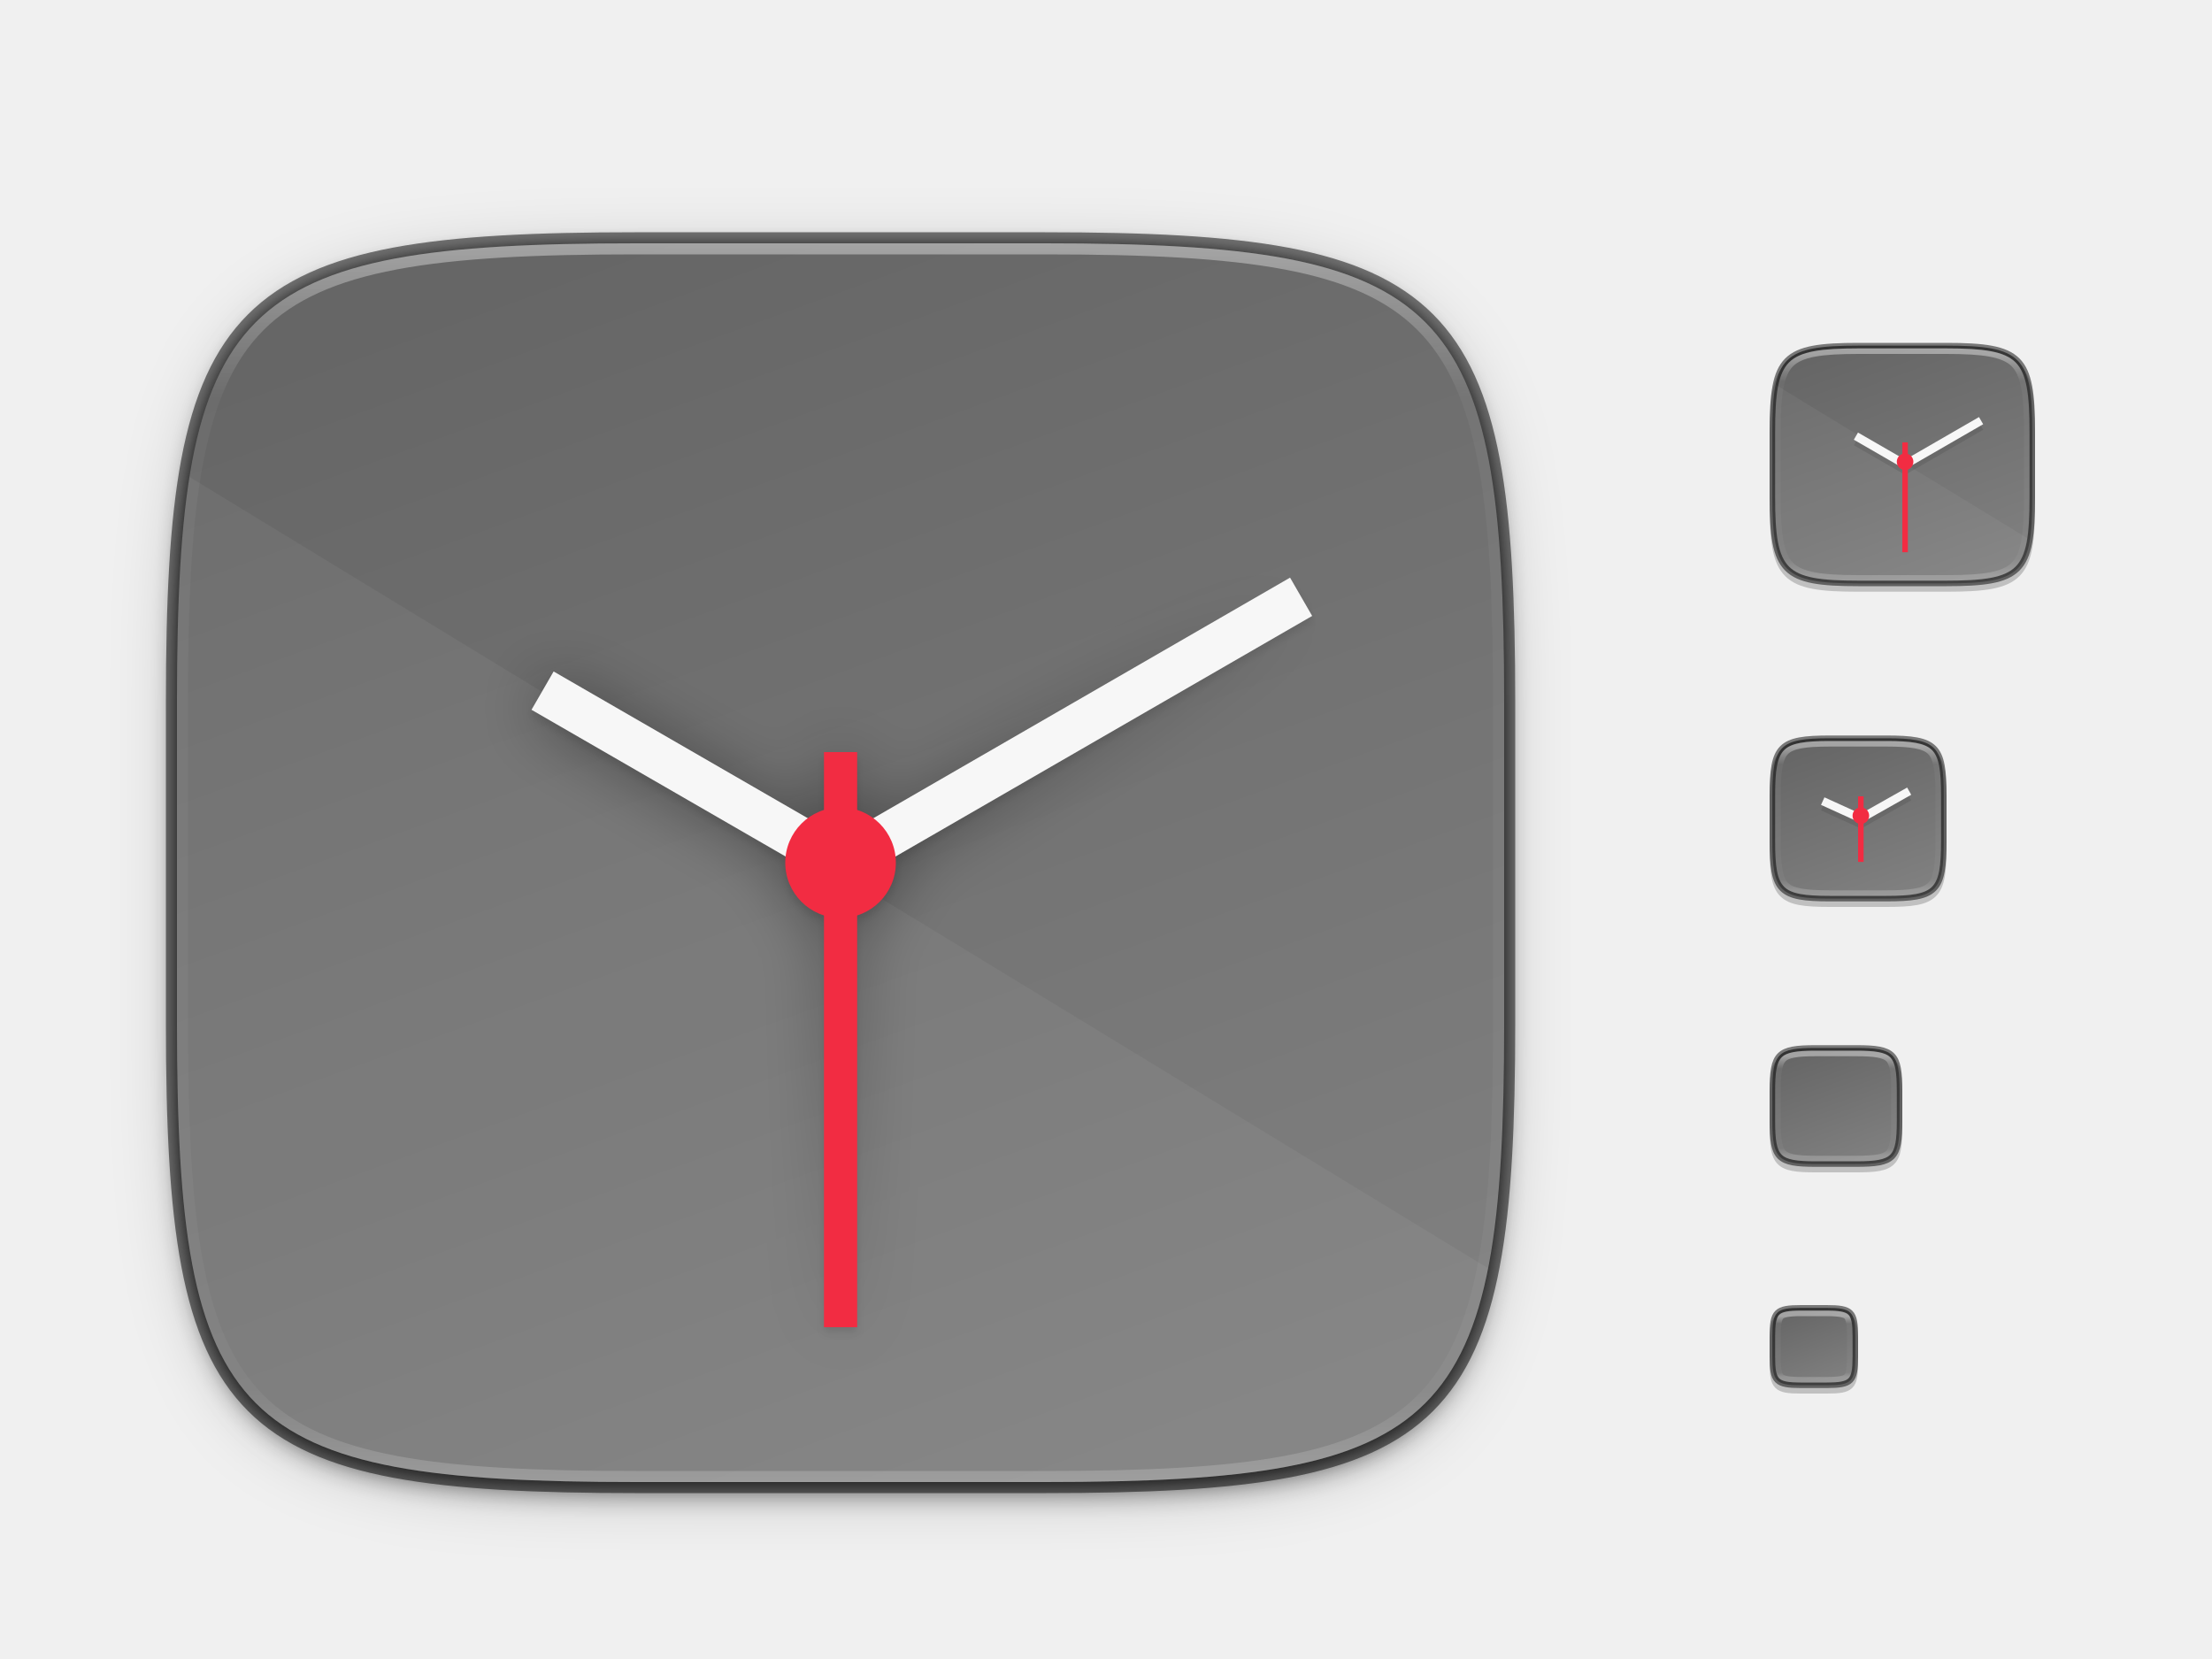
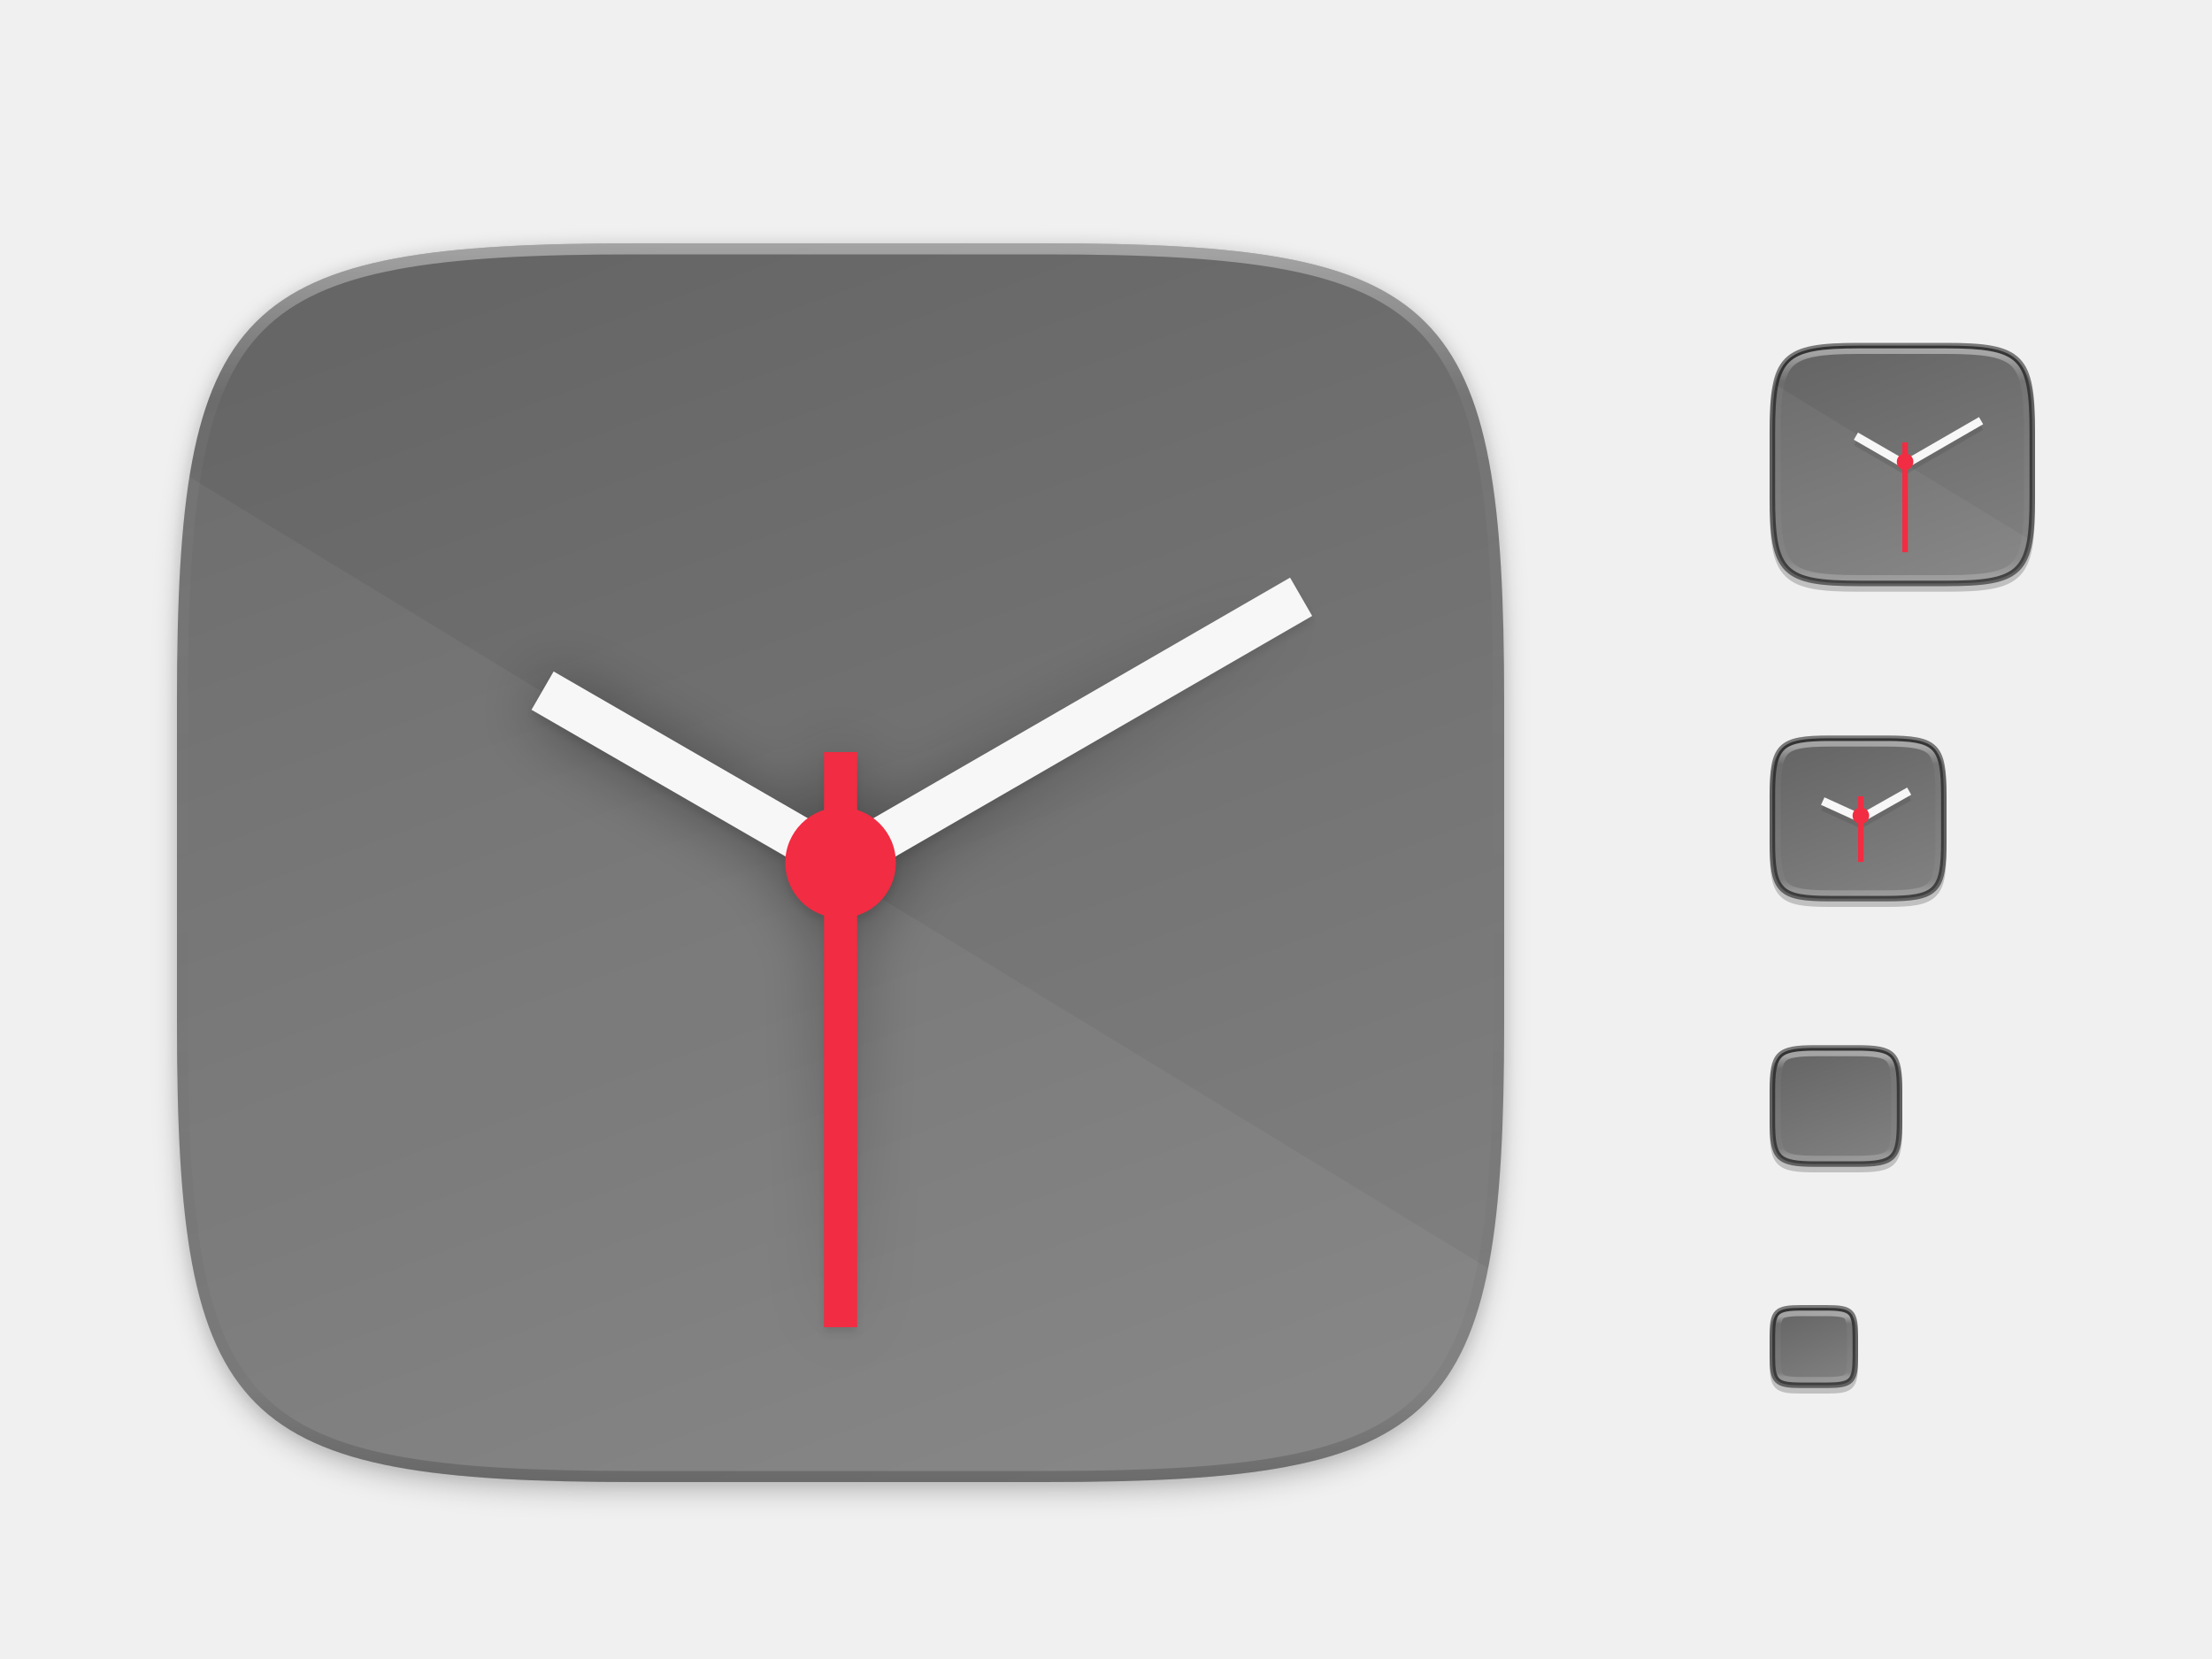
<svg xmlns="http://www.w3.org/2000/svg" xmlns:xlink="http://www.w3.org/1999/xlink" width="400" height="300" id="svg11300" version="1.0" style="display:inline;enable-background:new">
  <defs id="defs3">
    <linearGradient id="linearGradient927">
      <stop style="stop-color:#ffffff;stop-opacity:1;" offset="0" id="stop923" />
      <stop id="stop933" offset="0.125" style="stop-color:#ffffff;stop-opacity:0.098" />
      <stop id="stop931" offset="0.925" style="stop-color:#ffffff;stop-opacity:0.098" />
      <stop style="stop-color:#ffffff;stop-opacity:0.498" offset="1" id="stop925" />
    </linearGradient>
    <clipPath clipPathUnits="userSpaceOnUse" id="clipPath9430">
      <path id="path9432" d="m 166.062,-196 h 179.875 C 491.235,-196 512,-175.287 512,-30.125 v 148.25 C 512,263.286 491.235,284 345.938,284 H 166.062 C 20.765,284 0,263.286 0,118.125 V -30.125 C 0,-175.287 20.765,-196 166.062,-196 Z" style="color:#000000;display:inline;overflow:visible;visibility:visible;fill:#ffffff;fill-opacity:1;fill-rule:nonzero;stroke:none;stroke-width:1;marker:none;enable-background:new" />
    </clipPath>
    <linearGradient xlink:href="#linearGradient927" id="linearGradient929" x1="168" y1="239" x2="168" y2="279" gradientUnits="userSpaceOnUse" gradientTransform="matrix(-1,0,0,1,512,-175)" />
    <linearGradient xlink:href="#linearGradient927" id="linearGradient965" x1="112" y1="255" x2="112" y2="281" gradientUnits="userSpaceOnUse" gradientTransform="matrix(-1,0,0,1,448,-120)" />
    <linearGradient xlink:href="#linearGradient927" id="linearGradient1006" x1="64" y1="263" x2="64" y2="281" gradientUnits="userSpaceOnUse" gradientTransform="matrix(-1,0,0,1,396,-72)" />
    <linearGradient xlink:href="#linearGradient927" id="linearGradient1045" x1="760" y1="254" x2="760" y2="265" gradientUnits="userSpaceOnUse" gradientTransform="translate(-432,-16)" />
    <clipPath clipPathUnits="userSpaceOnUse" id="clipPath1082">
      <path id="path1084" d="M 361.938,-212 C 507.235,-212 528,-191.287 528,-46.125 V 70.125 C 528,215.286 507.235,236 361.938,236 H 214.062 C 68.765,236 48,215.286 48,70.125 V -46.125 C 48,-191.287 68.765,-212 214.062,-212 Z" style="display:inline;opacity:1;fill:#8c59d9;fill-opacity:1;stroke:none;stroke-width:2;stroke-linecap:round;stroke-linejoin:round;stroke-miterlimit:4;stroke-dasharray:none;stroke-dashoffset:0;stroke-opacity:1;enable-background:new" />
    </clipPath>
-     <linearGradient xlink:href="#linearGradient927" id="linearGradient1108" x1="296" y1="-212" x2="296" y2="236" gradientUnits="userSpaceOnUse" />
-     <filter style="color-interpolation-filters:sRGB" id="filter4560" x="-0.023" width="1.046" y="-0.025" height="1.05">
-       <feGaussianBlur stdDeviation="2.32" id="feGaussianBlur4562" />
-     </filter>
    <filter style="color-interpolation-filters:sRGB" id="filter4569" x="-0.012" width="1.023" y="-0.012" height="1.025">
      <feGaussianBlur stdDeviation="1.16" id="feGaussianBlur4571" />
-     </filter>
-     <filter style="color-interpolation-filters:sRGB" id="filter4575" x="-0.058" width="1.116" y="-0.062" height="1.124">
-       <feGaussianBlur stdDeviation="5.8" id="feGaussianBlur4577" />
    </filter>
    <linearGradient id="linearGradient4239">
      <stop id="stop4241" offset="0" style="stop-color:#666666;stop-opacity:1" />
      <stop id="stop4243" offset="1" style="stop-color:#808080;stop-opacity:1" />
    </linearGradient>
    <filter style="color-interpolation-filters:sRGB" id="filter4278" x="-0.012" width="1.024" y="-0.012" height="1.024">
      <feGaussianBlur stdDeviation="1.384" id="feGaussianBlur4280" />
    </filter>
    <linearGradient xlink:href="#linearGradient4292" id="linearGradient4290" x1="226.84" y1="429.516" x2="406.448" y2="146.703" gradientUnits="userSpaceOnUse" />
    <linearGradient id="linearGradient4292">
      <stop id="stop4294" offset="0" style="stop-color:#000000;stop-opacity:0" />
      <stop style="stop-color:#000000;stop-opacity:1" offset="0.496" id="stop4296" />
      <stop id="stop4298" offset="1" style="stop-color:#000000;stop-opacity:0" />
    </linearGradient>
    <filter style="color-interpolation-filters:sRGB" id="filter4300" x="-0.094" width="1.188" y="-0.098" height="1.196">
      <feGaussianBlur stdDeviation="11.069" id="feGaussianBlur4302" />
    </filter>
    <linearGradient xlink:href="#linearGradient4239" id="linearGradient938" x1="32" y1="156" x2="272" y2="156" gradientUnits="userSpaceOnUse" gradientTransform="rotate(70,152,156)" />
    <linearGradient xlink:href="#linearGradient4239" id="linearGradient940" x1="320.5" y1="84" x2="367.5" y2="84" gradientUnits="userSpaceOnUse" gradientTransform="rotate(70,344,84)" />
    <linearGradient xlink:href="#linearGradient4239" id="linearGradient942" x1="320.5" y1="148" x2="351.5" y2="148" gradientUnits="userSpaceOnUse" gradientTransform="rotate(70,336,148)" />
    <linearGradient xlink:href="#linearGradient4239" id="linearGradient944" x1="320.5" y1="243.5" x2="335.5" y2="243.5" gradientUnits="userSpaceOnUse" gradientTransform="rotate(70,328,243.5)" />
    <linearGradient xlink:href="#linearGradient4239" id="linearGradient946" x1="320.5" y1="200" x2="343.5" y2="200" gradientUnits="userSpaceOnUse" gradientTransform="rotate(70,332,200.0001)" />
    <clipPath clipPathUnits="userSpaceOnUse" id="clipPath920">
      <path style="opacity:1;fill:url(#linearGradient924);fill-opacity:1;stroke:none;stroke-width:2;stroke-linecap:round;stroke-linejoin:round;stroke-miterlimit:4;stroke-dasharray:none;stroke-dashoffset:0;stroke-opacity:1" d="m 351.932,62.5 c 13.622,2e-6 15.568,1.942 15.568,15.551 V 89.949 C 367.5,103.558 365.553,105.5 351.932,105.5 H 336.068 C 322.447,105.5 320.5,103.558 320.5,89.949 V 78.051 c 0,-13.609 1.947,-15.551 15.568,-15.551 z" id="path922" />
    </clipPath>
    <linearGradient xlink:href="#linearGradient4239" id="linearGradient924" gradientUnits="userSpaceOnUse" gradientTransform="rotate(70,344,84)" x1="320.5" y1="84" x2="367.5" y2="84" />
+     <linearGradient xlink:href="#linearGradient1013" id="linearGradient1108" x1="296" y1="-212" x2="296" y2="236" gradientUnits="userSpaceOnUse" />
+     <linearGradient id="linearGradient1013">
+       <stop id="stop1005" offset="0" style="stop-color:#ffffff;stop-opacity:1;" />
+       <stop style="stop-color:#ffffff;stop-opacity:0.098" offset="0.125" id="stop1007" />
+       <stop style="stop-color:#000000;stop-opacity:0.098" offset="0.925" id="stop1009" />
+       <stop id="stop1011" offset="1" style="stop-color:#000000;stop-opacity:0.498" />
+     </linearGradient>
+     <clipPath clipPathUnits="userSpaceOnUse" id="clipPath1082-3">
+       <path id="path1084-6" d="M 361.938,-212 C 507.235,-212 528,-191.287 528,-46.125 V 70.125 C 528,215.286 507.235,236 361.938,236 H 214.062 C 68.765,236 48,215.286 48,70.125 V -46.125 C 48,-191.287 68.765,-212 214.062,-212 Z" style="display:inline;opacity:1;fill:#8c59d9;fill-opacity:1;stroke:none;stroke-width:2;stroke-linecap:round;stroke-linejoin:round;stroke-miterlimit:4;stroke-dasharray:none;stroke-dashoffset:0;stroke-opacity:1;enable-background:new" />
+     </clipPath>
+     <filter style="color-interpolation-filters:sRGB" id="filter932" x="-0.023" width="1.046" y="-0.025" height="1.05">
+       <feGaussianBlur stdDeviation="2.32" id="feGaussianBlur934" />
+     </filter>
  </defs>
  <g style="display:inline" id="layer1">
    <g style="display:none" id="layer7">
      <text y="-8.255" xml:space="preserve" x="19.007" style="font-style:normal;font-variant:normal;font-weight:normal;font-stretch:normal;line-height:0%;font-family:'DejaVu Sans';-inkscape-font-specification:'DejaVu Sans';display:inline;fill:#000000;fill-opacity:1;stroke:none;enable-background:new" id="context">
        <tspan style="font-style:normal;font-variant:normal;font-weight:normal;font-stretch:normal;font-size:18px;line-height:1.25;font-family:'DejaVu Sans';-inkscape-font-specification:'DejaVu Sans'" y="-8.255" x="19.007" id="tspan3933">apps</tspan>
      </text>
      <text y="-8.255" xml:space="preserve" x="146.488" style="font-style:normal;font-variant:normal;font-weight:bold;font-stretch:normal;line-height:0%;font-family:'DejaVu Sans';-inkscape-font-specification:'DejaVu Sans Bold';text-align:start;writing-mode:lr-tb;text-anchor:start;display:inline;fill:#000000;fill-opacity:1;stroke:none;enable-background:new" id="icon-name">
        <tspan style="font-style:normal;font-variant:normal;font-weight:bold;font-stretch:normal;font-size:18px;line-height:1.25;font-family:'DejaVu Sans';-inkscape-font-specification:'DejaVu Sans Bold'" y="-8.255" x="146.488" id="tspan3937">clock-app</tspan>
      </text>
      <rect style="display:inline;overflow:visible;visibility:visible;fill:#cdcdcd;fill-opacity:1;fill-rule:nonzero;stroke:none;stroke-width:2;marker:none;enable-background:accumulate" id="rect16x16" width="16" height="16" x="320" y="236" />
      <rect style="display:inline;overflow:visible;visibility:visible;fill:#cdcdcd;fill-opacity:1;fill-rule:nonzero;stroke:none;stroke-width:2;marker:none;enable-background:accumulate" id="rect24x24" width="24" height="24" x="320" y="188" />
      <rect style="display:inline;overflow:visible;visibility:visible;fill:#cdcdcd;fill-opacity:1;fill-rule:nonzero;stroke:none;stroke-width:2;marker:none;enable-background:accumulate" id="rect32x32" width="32" height="32" x="320" y="132" />
      <rect y="60" x="320" height="48" width="48" id="rect48x48" style="display:inline;overflow:visible;visibility:visible;fill:#cdcdcd;fill-opacity:1;fill-rule:nonzero;stroke:none;stroke-width:2;marker:none;enable-background:accumulate" />
      <rect style="display:inline;overflow:visible;visibility:visible;fill:#cdcdcd;fill-opacity:1;fill-rule:nonzero;stroke:none;stroke-width:2;marker:none;enable-background:accumulate" id="rect3951" width="256" height="256" x="24" y="28" />
    </g>
    <g id="layer4" style="display:inline">
-       <path style="display:inline;opacity:0.5;fill:#000000;fill-opacity:1;stroke:none;stroke-width:2;stroke-linecap:round;stroke-linejoin:round;stroke-miterlimit:4;stroke-dasharray:none;stroke-dashoffset:0;stroke-opacity:1;filter:url(#filter4560);enable-background:new" d="m 188.969,46 c 72.649,0 83.031,10.357 83.031,82.938 v 58.125 c 0,72.581 -10.383,82.938 -83.031,82.938 h -73.938 C 42.383,270 32,259.643 32,187.062 v -58.125 c 0,-72.581 10.383,-82.938 83.031,-82.938 z" id="path4565" />
      <path style="color:#000000;font-style:normal;font-variant:normal;font-weight:normal;font-stretch:normal;font-size:medium;line-height:normal;font-family:sans-serif;font-variant-ligatures:normal;font-variant-position:normal;font-variant-caps:normal;font-variant-numeric:normal;font-variant-alternates:normal;font-feature-settings:normal;text-indent:0;text-align:start;text-decoration:none;text-decoration-line:none;text-decoration-style:solid;text-decoration-color:#000000;letter-spacing:normal;word-spacing:normal;text-transform:none;writing-mode:lr-tb;direction:ltr;text-orientation:mixed;dominant-baseline:auto;baseline-shift:baseline;text-anchor:start;white-space:normal;shape-padding:0;clip-rule:nonzero;display:inline;overflow:visible;visibility:visible;opacity:0.2;isolation:auto;mix-blend-mode:normal;color-interpolation:sRGB;color-interpolation-filters:linearRGB;solid-color:#000000;solid-opacity:1;vector-effect:none;fill:#000000;fill-opacity:1;fill-rule:nonzero;stroke:none;stroke-width:1;stroke-linecap:round;stroke-linejoin:round;stroke-miterlimit:4;stroke-dasharray:none;stroke-dashoffset:0;stroke-opacity:1;color-rendering:auto;image-rendering:auto;shape-rendering:auto;text-rendering:auto;enable-background:accumulate" d="m 351.932,63 c 6.835,0 10.873,0.449 13.246,2.818 C 367.551,68.188 368,72.222 368,79.051 v 11.898 c 0,6.828 -0.449,10.863 -2.822,13.232 C 362.805,106.551 358.766,107 351.932,107 h -15.863 c -6.835,0 -10.873,-0.449 -13.246,-2.818 C 320.449,101.812 320,97.777 320,90.949 V 79.051 c 0,-6.828 0.449,-10.863 2.822,-13.232 C 325.195,63.449 329.234,63 336.068,63 Z" id="path907" />
      <path style="color:#000000;font-style:normal;font-variant:normal;font-weight:normal;font-stretch:normal;font-size:medium;line-height:normal;font-family:sans-serif;font-variant-ligatures:normal;font-variant-position:normal;font-variant-caps:normal;font-variant-numeric:normal;font-variant-alternates:normal;font-feature-settings:normal;text-indent:0;text-align:start;text-decoration:none;text-decoration-line:none;text-decoration-style:solid;text-decoration-color:#000000;letter-spacing:normal;word-spacing:normal;text-transform:none;writing-mode:lr-tb;direction:ltr;text-orientation:mixed;dominant-baseline:auto;baseline-shift:baseline;text-anchor:start;white-space:normal;shape-padding:0;clip-rule:nonzero;display:inline;overflow:visible;visibility:visible;opacity:0.2;isolation:auto;mix-blend-mode:normal;color-interpolation:sRGB;color-interpolation-filters:linearRGB;solid-color:#000000;solid-opacity:1;vector-effect:none;fill:#000000;fill-opacity:1;fill-rule:nonzero;stroke:none;stroke-width:1;stroke-linecap:round;stroke-linejoin:round;stroke-miterlimit:4;stroke-dasharray:none;stroke-dashoffset:0;stroke-opacity:1;color-rendering:auto;image-rendering:auto;shape-rendering:auto;text-rendering:auto;enable-background:new" d="m 341.121,134 c 4.564,0 7.304,0.287 8.947,1.928 1.643,1.641 1.932,4.379 1.932,8.939 v 8.266 c 0,4.56 -0.289,7.299 -1.932,8.939 C 348.425,163.713 345.685,164 341.121,164 h -10.242 c -4.564,0 -7.304,-0.287 -8.947,-1.928 C 320.289,160.431 320,157.693 320,153.133 v -8.266 c 0,-4.56 0.289,-7.299 1.932,-8.939 C 323.575,134.287 326.315,134 330.879,134 Z" id="path1011" />
      <path style="color:#000000;font-style:normal;font-variant:normal;font-weight:normal;font-stretch:normal;font-size:medium;line-height:normal;font-family:sans-serif;font-variant-ligatures:normal;font-variant-position:normal;font-variant-caps:normal;font-variant-numeric:normal;font-variant-alternates:normal;font-feature-settings:normal;text-indent:0;text-align:start;text-decoration:none;text-decoration-line:none;text-decoration-style:solid;text-decoration-color:#000000;letter-spacing:normal;word-spacing:normal;text-transform:none;writing-mode:lr-tb;direction:ltr;text-orientation:mixed;dominant-baseline:auto;baseline-shift:baseline;text-anchor:start;white-space:normal;shape-padding:0;clip-rule:nonzero;display:inline;overflow:visible;visibility:visible;opacity:0.2;isolation:auto;mix-blend-mode:normal;color-interpolation:sRGB;color-interpolation-filters:linearRGB;solid-color:#000000;solid-opacity:1;vector-effect:none;fill:#000000;fill-opacity:1;fill-rule:nonzero;stroke:none;stroke-width:1;stroke-linecap:round;stroke-linejoin:round;stroke-miterlimit:4;stroke-dasharray:none;stroke-dashoffset:0;stroke-opacity:1;color-rendering:auto;image-rendering:auto;shape-rendering:auto;text-rendering:auto;enable-background:new" d="m 335.715,190 c 3.429,1e-5 5.523,0.206 6.801,1.482 1.278,1.277 1.484,3.367 1.484,6.793 v 5.449 c 0,3.426 -0.206,5.516 -1.484,6.793 C 341.237,211.794 339.144,212 335.715,212 h -7.43 c -3.429,0 -5.523,-0.206 -6.801,-1.482 C 320.206,209.241 320,207.151 320,203.725 v -5.449 c 0,-3.426 0.206,-5.516 1.484,-6.793 1.278,-1.277 3.372,-1.482 6.801,-1.482 z" id="path1013" />
      <path style="color:#000000;font-style:normal;font-variant:normal;font-weight:normal;font-stretch:normal;font-size:medium;line-height:normal;font-family:sans-serif;font-variant-ligatures:normal;font-variant-position:normal;font-variant-caps:normal;font-variant-numeric:normal;font-variant-alternates:normal;font-feature-settings:normal;text-indent:0;text-align:start;text-decoration:none;text-decoration-line:none;text-decoration-style:solid;text-decoration-color:#000000;letter-spacing:normal;word-spacing:normal;text-transform:none;writing-mode:lr-tb;direction:ltr;text-orientation:mixed;dominant-baseline:auto;baseline-shift:baseline;text-anchor:start;white-space:normal;shape-padding:0;clip-rule:nonzero;display:inline;overflow:visible;visibility:visible;opacity:0.2;isolation:auto;mix-blend-mode:normal;color-interpolation:sRGB;color-interpolation-filters:linearRGB;solid-color:#000000;solid-opacity:1;vector-effect:none;fill:#000000;fill-opacity:1;fill-rule:nonzero;stroke:none;stroke-width:1;stroke-linecap:round;stroke-linejoin:round;stroke-miterlimit:4;stroke-dasharray:none;stroke-dashoffset:0;stroke-opacity:1;color-rendering:auto;image-rendering:auto;shape-rendering:auto;text-rendering:auto;enable-background:new" d="m 325.689,237 c -2.294,0 -3.737,0.125 -4.65,1.037 C 320.126,238.949 320,240.392 320,242.684 v 3.633 c 0,2.292 0.126,3.734 1.039,4.646 0.913,0.912 2.356,1.037 4.65,1.037 h 4.621 c 2.294,0 3.737,-0.125 4.65,-1.037 0.913,-0.912 1.039,-2.354 1.039,-4.646 v -3.633 c 0,-2.292 -0.126,-3.734 -1.039,-4.646 C 334.048,237.125 332.605,237 330.311,237 Z" id="path1050" />
-       <path id="path4558" d="m 188.969,44 c 72.649,0 83.031,10.357 83.031,82.938 v 58.125 c 0,72.581 -10.383,82.938 -83.031,82.938 h -73.938 C 42.383,268 32,257.643 32,185.062 v -58.125 c 0,-72.581 10.383,-82.938 83.031,-82.938 z" style="display:inline;opacity:0.5;fill:#000000;fill-opacity:1;stroke:#000000;stroke-width:4;stroke-linecap:round;stroke-linejoin:round;stroke-miterlimit:4;stroke-dasharray:none;stroke-dashoffset:0;stroke-opacity:1;enable-background:new" />
-       <path id="path4567" d="m 188.969,44 c 72.649,0 83.031,10.357 83.031,82.938 v 58.125 c 0,72.581 -10.383,82.938 -83.031,82.938 h -73.938 C 42.383,268 32,257.643 32,185.062 v -58.125 c 0,-72.581 10.383,-82.938 83.031,-82.938 z" style="display:inline;opacity:0.5;fill:#000000;fill-opacity:1;stroke:none;stroke-width:2;stroke-linecap:round;stroke-linejoin:round;stroke-miterlimit:4;stroke-dasharray:none;stroke-dashoffset:0;stroke-opacity:1;filter:url(#filter4569);enable-background:new" />
-       <path id="path4573" d="m 188.969,46 c 72.649,0 83.031,10.357 83.031,82.938 v 58.125 c 0,72.581 -10.383,82.938 -83.031,82.938 h -73.938 C 42.383,270 32,259.643 32,187.062 v -58.125 c 0,-72.581 10.383,-82.938 83.031,-82.938 z" style="display:inline;opacity:0.2;fill:#000000;fill-opacity:1;stroke:none;stroke-width:2;stroke-linecap:round;stroke-linejoin:round;stroke-miterlimit:4;stroke-dasharray:none;stroke-dashoffset:0;stroke-opacity:1;filter:url(#filter4575);enable-background:new" />
+       <path id="path4567" d="m 188.969,44 c 72.649,0 83.031,10.357 83.031,82.938 v 58.125 c 0,72.581 -10.383,82.938 -83.031,82.938 h -73.938 C 42.383,268 32,257.643 32,185.062 v -58.125 c 0,-72.581 10.383,-82.938 83.031,-82.938 z" style="display:inline;opacity:0.1;fill:#000000;fill-opacity:1;stroke:none;stroke-width:2;stroke-linecap:round;stroke-linejoin:round;stroke-miterlimit:4;stroke-dasharray:none;stroke-dashoffset:0;stroke-opacity:1;filter:url(#filter4569);enable-background:new" />
+       <path style="display:inline;opacity:0.2;fill:#000000;fill-opacity:1;stroke:none;stroke-width:2;stroke-linecap:round;stroke-linejoin:round;stroke-miterlimit:4;stroke-dasharray:none;stroke-dashoffset:0;stroke-opacity:1;enable-background:new;filter:url(#filter932)" d="m 188.969,46 c 72.649,0 83.031,10.357 83.031,82.938 v 58.125 c 0,72.581 -10.383,82.938 -83.031,82.938 h -73.938 C 42.383,270 32,259.643 32,187.062 v -58.125 c 0,-72.581 10.383,-82.938 83.031,-82.938 z" id="path930" />
    </g>
    <g id="layer2" style="display:inline">
      <path style="opacity:1;fill:url(#linearGradient938);fill-opacity:1;stroke:none;stroke-width:2;stroke-linecap:round;stroke-linejoin:round;stroke-miterlimit:4;stroke-dasharray:none;stroke-dashoffset:0;stroke-opacity:1" d="m 188.969,44 c 72.649,4e-6 83.031,10.357 83.031,82.938 l 0,58.125 c 0,72.581 -10.383,82.937 -83.031,82.937 l -73.938,0 c -72.649,0 -83.031,-10.357 -83.031,-82.937 l 2e-6,-58.125 c 3e-6,-72.581 10.383,-82.937 83.031,-82.937 z" id="rect877" />
      <path id="path888" d="m 351.932,62.5 c 13.622,2e-6 15.568,1.942 15.568,15.551 l 0,11.898 C 367.5,103.558 365.553,105.5 351.932,105.5 l -15.863,0 c -13.622,0 -15.568,-1.942 -15.568,-15.551 l 0,-11.898 c 0,-13.609 1.947,-15.551 15.568,-15.551 z" style="opacity:1;fill:url(#linearGradient940);fill-opacity:1;stroke:none;stroke-width:2;stroke-linecap:round;stroke-linejoin:round;stroke-miterlimit:4;stroke-dasharray:none;stroke-dashoffset:0;stroke-opacity:1" />
      <path id="path942" d="m 341.121,133.5 c 9.081,-2e-5 10.379,1.295 10.379,10.367 l 0,8.266 c 0,9.073 -1.298,10.367 -10.379,10.367 l -10.242,-1e-5 c -9.081,0 -10.379,-1.295 -10.379,-10.367 l 2e-5,-8.266 c -1e-5,-9.073 1.298,-10.367 10.379,-10.367 z" style="opacity:1;fill:url(#linearGradient942);fill-opacity:1;stroke:none;stroke-width:2;stroke-linecap:round;stroke-linejoin:round;stroke-miterlimit:4;stroke-dasharray:none;stroke-dashoffset:0;stroke-opacity:1" />
      <path style="opacity:1;fill:url(#linearGradient944);fill-opacity:1;stroke:none;stroke-width:2;stroke-linecap:round;stroke-linejoin:round;stroke-miterlimit:4;stroke-dasharray:none;stroke-dashoffset:0;stroke-opacity:1" d="m 330.311,236.5 c 4.541,1e-5 5.189,0.647 5.189,5.184 l 0,3.633 c 0,4.536 -0.649,5.184 -5.189,5.184 l -4.621,-1e-5 c -4.541,0 -5.189,-0.647 -5.189,-5.184 l -2e-5,-3.633 c 0,-4.536 0.649,-5.184 5.189,-5.184 z" id="path946" />
      <path style="opacity:1;fill:url(#linearGradient946);fill-opacity:1;stroke:none;stroke-width:2;stroke-linecap:round;stroke-linejoin:round;stroke-miterlimit:4;stroke-dasharray:none;stroke-dashoffset:0;stroke-opacity:1" d="m 335.716,189.5 c 6.811,10e-6 7.784,0.971 7.784,7.775 l 0,5.449 c 0,6.804 -0.973,7.775 -7.784,7.775 l -7.432,1e-5 c -6.811,0 -7.784,-0.971 -7.784,-7.775 l 10e-6,-5.449 c -10e-6,-6.804 0.973,-7.775 7.784,-7.775 z" id="path948" />
      <path style="opacity:0.05;fill:#ffffff;fill-opacity:1;stroke:none;stroke-width:2;stroke-linecap:round;stroke-linejoin:round;stroke-miterlimit:4;stroke-dasharray:none;stroke-dashoffset:0;stroke-opacity:1" d="M 34.273 86.26 C 32.56 96.98 32 110.309 32 126.938 L 32 185.062 C 32 257.643 42.383 268 115.031 268 L 188.969 268 C 243.057 268 262.621 262.238 269.092 229.352 L 34.273 86.26 z " id="path958" />
      <path id="path899" d="M 320.46,69.206 C 320.113,71.376 320,76.075 320,79.441 V 91.209 C 320,105.903 322.102,108 336.81,108 h 14.969 C 362.729,108 366.69,104.833 368,98.175 Z" style="display:inline;opacity:0.05;fill:#ffffff;fill-opacity:1;stroke:none;stroke-width:2;stroke-linecap:round;stroke-linejoin:round;stroke-miterlimit:4;stroke-dasharray:none;stroke-dashoffset:0;stroke-opacity:1;enable-background:new" clip-path="url(#clipPath920)" />
    </g>
    <g id="layer6" style="display:inline">
      <path style="color:#000000;display:inline;overflow:visible;visibility:visible;opacity:0.1;fill:none;fill-opacity:1;fill-rule:nonzero;stroke:#000000;stroke-width:1.5;stroke-linecap:butt;stroke-linejoin:miter;stroke-miterlimit:4;stroke-dasharray:none;stroke-dashoffset:0;stroke-opacity:1;marker:none;enable-background:accumulate" d="M 335.608,79.866 344.5,85 358.241,77.066" id="path926" />
      <path style="display:inline;enable-background:accumulate;color:#000000;overflow:visible;visibility:visible;opacity:0.1;fill:#000000;fill-opacity:1;fill-rule:nonzero;stroke:none;stroke-width:1;marker:none;filter:url(#filter4278)" d="M 418.564,154.906 267.854,241.92 A 20,20 0 0 0 262,238.926 V 218 h -12 v 20.945 a 20,20 0 0 0 -5.854,2.975 l -91.924,-53.074 -8,13.857 91.912,53.066 A 20,20 0 0 0 236,258 20,20 0 0 0 250,277.074 V 426 h 12 V 277.055 A 20,20 0 0 0 276,258 a 20,20 0 0 0 -0.148,-2.223 l 150.713,-87.016 z" id="circle4261" transform="matrix(0.5,0,0,0.5,24,28)" />
      <path id="path4282" d="M 418.564,154.906 267.854,241.92 A 20,20 0 0 0 262,238.926 V 218 h -12 v 20.945 a 20,20 0 0 0 -5.854,2.975 l -91.924,-53.074 -8,13.857 91.912,53.066 A 20,20 0 0 0 236,258 20,20 0 0 0 250,277.074 V 426 h 12 V 277.055 A 20,20 0 0 0 276,258 a 20,20 0 0 0 -0.148,-2.223 l 150.713,-87.016 z" style="display:inline;enable-background:accumulate;color:#000000;overflow:visible;visibility:visible;opacity:0.4;fill:url(#linearGradient4290);fill-opacity:1;fill-rule:nonzero;stroke:none;stroke-width:1;marker:none;filter:url(#filter4300)" transform="matrix(0.5,0,0,0.5,24,28)" />
      <circle r="3.146" cy="156.318" cx="152" id="circle4527" style="display:inline;enable-background:accumulate;color:#000000;overflow:visible;visibility:visible;fill:#cccccc;fill-opacity:1;fill-rule:nonzero;stroke:none;stroke-width:0.5;marker:none" />
      <path style="color:#000000;display:inline;overflow:visible;visibility:visible;opacity:1;fill:none;fill-opacity:1;fill-rule:nonzero;stroke:#f7f7f7;stroke-width:8;stroke-linecap:butt;stroke-linejoin:miter;stroke-miterlimit:4;stroke-dasharray:none;stroke-dashoffset:0;stroke-opacity:1;marker:none;enable-background:accumulate" d="M 98.111,124.887 152,156 235.283,107.917" id="path4219" />
      <circle style="display:inline;enable-background:accumulate;color:#000000;overflow:visible;visibility:visible;opacity:1;fill:#f22c42;fill-opacity:1;fill-rule:nonzero;stroke:none;stroke-width:8;stroke-linecap:butt;stroke-linejoin:miter;stroke-miterlimit:4;stroke-dasharray:none;stroke-dashoffset:0;stroke-opacity:1;marker:none" id="path4221" cx="152" cy="156" r="10" />
      <path style="display:inline;enable-background:accumulate;color:#000000;overflow:visible;visibility:visible;opacity:1;fill:none;fill-opacity:1;fill-rule:nonzero;stroke:#f22c42;stroke-width:6;stroke-linecap:butt;stroke-linejoin:miter;stroke-miterlimit:4;stroke-dasharray:none;stroke-dashoffset:0;stroke-opacity:1;marker:none" d="M 152,136 V 240" id="path4223" />
      <path id="path963" d="M 335.608,78.866 344.5,84 358.241,76.066" style="color:#000000;display:inline;overflow:visible;visibility:visible;opacity:1;fill:none;fill-opacity:1;fill-rule:nonzero;stroke:#f7f7f7;stroke-width:1.5;stroke-linecap:butt;stroke-linejoin:miter;stroke-miterlimit:4;stroke-dasharray:none;stroke-dashoffset:0;stroke-opacity:1;marker:none;enable-background:accumulate" />
      <path id="path965" d="m 344.5,80 v 4 15.86" style="color:#000000;display:inline;overflow:visible;visibility:visible;opacity:1;fill:none;fill-opacity:1;fill-rule:nonzero;stroke:#f22c42;stroke-width:1;stroke-linecap:butt;stroke-linejoin:miter;stroke-miterlimit:4;stroke-dasharray:none;stroke-dashoffset:0;stroke-opacity:1;marker:none;enable-background:accumulate" />
      <circle style="opacity:1;fill:#f22c42;fill-opacity:1;stroke:none;stroke-width:0.75;stroke-linecap:round;stroke-linejoin:round;stroke-miterlimit:4;stroke-dasharray:none;stroke-dashoffset:0;stroke-opacity:1" id="path979" cx="344.5" cy="83.5" r="1.5" />
      <path id="path904" d="m 329.608,145.866 6.892,3.134 8.742,-4.934" style="color:#000000;display:inline;overflow:visible;visibility:visible;opacity:0.1;fill:none;fill-opacity:1;fill-rule:nonzero;stroke:#000000;stroke-width:1.5;stroke-linecap:butt;stroke-linejoin:miter;stroke-miterlimit:4;stroke-dasharray:none;stroke-dashoffset:0;stroke-opacity:1;marker:none;enable-background:accumulate" />
      <path style="color:#000000;display:inline;overflow:visible;visibility:visible;opacity:1;fill:none;fill-opacity:1;fill-rule:nonzero;stroke:#f7f7f7;stroke-width:1.5;stroke-linecap:butt;stroke-linejoin:miter;stroke-miterlimit:4;stroke-dasharray:none;stroke-dashoffset:0;stroke-opacity:1;marker:none;enable-background:accumulate" d="m 329.608,144.866 6.892,3.134 8.742,-4.934" id="path906" />
      <path style="color:#000000;display:inline;overflow:visible;visibility:visible;opacity:1;fill:none;fill-opacity:1;fill-rule:nonzero;stroke:#f22c42;stroke-width:1;stroke-linecap:butt;stroke-linejoin:miter;stroke-miterlimit:4;stroke-dasharray:none;stroke-dashoffset:0;stroke-opacity:1;marker:none;enable-background:accumulate" d="m 336.5,144 v 4 7.86" id="path908" />
      <circle r="1.5" cy="147.5" cx="336.5" id="circle910" style="opacity:1;fill:#f22c42;fill-opacity:1;stroke:none;stroke-width:0.75;stroke-linecap:round;stroke-linejoin:round;stroke-miterlimit:4;stroke-dasharray:none;stroke-dashoffset:0;stroke-opacity:1" />
    </g>
    <g id="layer5" style="display:inline">
      <path style="display:inline;opacity:0.5;fill:none;fill-opacity:1;stroke:#000000;stroke-width:1;stroke-linecap:round;stroke-linejoin:round;stroke-miterlimit:4;stroke-dasharray:none;stroke-dashoffset:0;stroke-opacity:1;enable-background:new" d="m 341.121,133.5 c 9.081,0 10.379,1.295 10.379,10.367 v 8.266 c 0,9.073 -1.298,10.367 -10.379,10.367 H 330.879 C 321.798,162.5 320.5,161.205 320.5,152.133 v -8.266 c 0,-9.073 1.298,-10.367 10.379,-10.367 z" id="path950" />
      <path style="display:inline;opacity:0.5;fill:none;fill-opacity:1;stroke:#000000;stroke-width:1;stroke-linecap:round;stroke-linejoin:round;stroke-miterlimit:4;stroke-dasharray:none;stroke-dashoffset:0;stroke-opacity:1;enable-background:new" d="M 351.932,62.5 C 365.553,62.5 367.5,64.442 367.5,78.051 V 89.949 C 367.5,103.558 365.553,105.5 351.932,105.5 H 336.068 C 322.447,105.5 320.5,103.558 320.5,89.949 V 78.051 C 320.5,64.442 322.447,62.5 336.068,62.5 Z" id="path892" />
      <path id="path970" d="m 335.716,189.5 c 6.811,10e-6 7.784,0.971 7.784,7.775 v 5.449 c 0,6.804 -0.973,7.775 -7.784,7.775 h -7.432 c -6.811,0 -7.784,-0.971 -7.784,-7.775 v -5.449 c 0,-6.804 0.973,-7.775 7.784,-7.775 z" style="display:inline;opacity:0.5;fill:none;fill-opacity:1;stroke:#000000;stroke-width:1;stroke-linecap:round;stroke-linejoin:round;stroke-miterlimit:4;stroke-dasharray:none;stroke-dashoffset:0;stroke-opacity:1;enable-background:new" />
      <path id="path1025" d="m 330.311,236.5 c 4.541,0 5.189,0.647 5.189,5.184 v 3.633 c 0,4.536 -0.649,5.184 -5.189,5.184 h -4.621 c -4.541,0 -5.189,-0.647 -5.189,-5.184 v -3.633 c 0,-4.536 0.649,-5.184 5.189,-5.184 z" style="display:inline;opacity:0.5;fill:none;fill-opacity:1;stroke:#000000;stroke-width:1;stroke-linecap:round;stroke-linejoin:round;stroke-miterlimit:4;stroke-dasharray:none;stroke-dashoffset:0;stroke-opacity:1;enable-background:new" />
    </g>
    <g id="layer3" style="display:inline">
      <path style="color:#000000;font-style:normal;font-variant:normal;font-weight:normal;font-stretch:normal;font-size:medium;line-height:normal;font-family:sans-serif;font-variant-ligatures:normal;font-variant-position:normal;font-variant-caps:normal;font-variant-numeric:normal;font-variant-alternates:normal;font-feature-settings:normal;text-indent:0;text-align:start;text-decoration:none;text-decoration-line:none;text-decoration-style:solid;text-decoration-color:#000000;letter-spacing:normal;word-spacing:normal;text-transform:none;writing-mode:lr-tb;direction:ltr;text-orientation:mixed;dominant-baseline:auto;baseline-shift:baseline;text-anchor:start;white-space:normal;shape-padding:0;clip-rule:nonzero;display:inline;overflow:visible;visibility:visible;opacity:0.4;isolation:auto;mix-blend-mode:normal;color-interpolation:sRGB;color-interpolation-filters:linearRGB;solid-color:#000000;solid-opacity:1;vector-effect:none;fill:none;fill-opacity:1;fill-rule:nonzero;stroke:url(#linearGradient929);stroke-width:1;stroke-linecap:round;stroke-linejoin:round;stroke-miterlimit:4;stroke-dasharray:none;stroke-dashoffset:0;stroke-opacity:1;color-rendering:auto;image-rendering:auto;shape-rendering:auto;text-rendering:auto;enable-background:accumulate" d="m 351.932,63.5 h -15.863 c -6.763,0 -10.363,0.559 -12.186,2.379 -1.822,1.82 -2.383,5.415 -2.383,12.172 v 11.898 c 0,6.757 0.56,10.352 2.383,12.172 1.822,1.82 5.422,2.379 12.186,2.379 h 15.863 c 6.763,0 10.363,-0.559 12.186,-2.379 C 365.94,100.301 366.5,96.706 366.5,89.949 V 78.051 c 0,-6.757 -0.56,-10.352 -2.383,-12.172 C 362.295,64.059 358.695,63.5 351.932,63.5 Z" id="path911" />
      <path style="color:#000000;font-style:normal;font-variant:normal;font-weight:normal;font-stretch:normal;font-size:medium;line-height:normal;font-family:sans-serif;font-variant-ligatures:normal;font-variant-position:normal;font-variant-caps:normal;font-variant-numeric:normal;font-variant-alternates:normal;font-feature-settings:normal;text-indent:0;text-align:start;text-decoration:none;text-decoration-line:none;text-decoration-style:solid;text-decoration-color:#000000;letter-spacing:normal;word-spacing:normal;text-transform:none;writing-mode:lr-tb;direction:ltr;text-orientation:mixed;dominant-baseline:auto;baseline-shift:baseline;text-anchor:start;white-space:normal;shape-padding:0;clip-rule:nonzero;display:inline;overflow:visible;visibility:visible;opacity:0.4;isolation:auto;mix-blend-mode:normal;color-interpolation:sRGB;color-interpolation-filters:linearRGB;solid-color:#000000;solid-opacity:1;vector-effect:none;fill:none;fill-opacity:1;fill-rule:nonzero;stroke:url(#linearGradient965);stroke-width:1;stroke-linecap:round;stroke-linejoin:round;stroke-miterlimit:4;stroke-dasharray:none;stroke-dashoffset:0;stroke-opacity:1;color-rendering:auto;image-rendering:auto;shape-rendering:auto;text-rendering:auto;enable-background:accumulate" d="m 341.121,134.5 h -10.242 c -4.493,0 -6.796,0.397 -7.889,1.488 -1.093,1.091 -1.49,3.39 -1.49,7.879 v 8.266 c 0,4.489 0.398,6.788 1.49,7.879 1.093,1.091 3.396,1.488 7.889,1.488 h 10.242 c 4.493,0 6.796,-0.397 7.889,-1.488 1.093,-1.091 1.49,-3.39 1.49,-7.879 v -8.266 c 0,-4.489 -0.398,-6.788 -1.49,-7.879 C 347.917,134.897 345.614,134.5 341.121,134.5 Z" id="path955" />
      <path style="color:#000000;font-style:normal;font-variant:normal;font-weight:normal;font-stretch:normal;font-size:medium;line-height:normal;font-family:sans-serif;font-variant-ligatures:normal;font-variant-position:normal;font-variant-caps:normal;font-variant-numeric:normal;font-variant-alternates:normal;font-feature-settings:normal;text-indent:0;text-align:start;text-decoration:none;text-decoration-line:none;text-decoration-style:solid;text-decoration-color:#000000;letter-spacing:normal;word-spacing:normal;text-transform:none;writing-mode:lr-tb;direction:ltr;text-orientation:mixed;dominant-baseline:auto;baseline-shift:baseline;text-anchor:start;white-space:normal;shape-padding:0;clip-rule:nonzero;display:inline;overflow:visible;visibility:visible;opacity:0.4;isolation:auto;mix-blend-mode:normal;color-interpolation:sRGB;color-interpolation-filters:linearRGB;solid-color:#000000;solid-opacity:1;vector-effect:none;fill:none;fill-opacity:1;fill-rule:nonzero;stroke:url(#linearGradient1006);stroke-width:1;stroke-linecap:round;stroke-linejoin:round;stroke-miterlimit:4;stroke-dasharray:none;stroke-dashoffset:0;stroke-opacity:1;color-rendering:auto;image-rendering:auto;shape-rendering:auto;text-rendering:auto;enable-background:accumulate" d="m 335.715,190.5 h -7.432 c -3.358,0 -5.011,0.316 -5.738,1.043 -0.728,0.727 -1.045,2.378 -1.045,5.732 v 5.449 c 0,3.355 0.317,5.006 1.045,5.732 0.728,0.727 2.382,1.043 5.74,1.043 h 7.43 c 3.358,0 5.012,-0.316 5.74,-1.043 0.728,-0.727 1.045,-2.378 1.045,-5.732 v -5.449 c 0,-3.355 -0.317,-5.006 -1.045,-5.732 C 340.727,190.816 339.073,190.5 335.715,190.5 Z" id="path974" />
      <path style="color:#000000;font-style:normal;font-variant:normal;font-weight:normal;font-stretch:normal;font-size:medium;line-height:normal;font-family:sans-serif;font-variant-ligatures:normal;font-variant-position:normal;font-variant-caps:normal;font-variant-numeric:normal;font-variant-alternates:normal;font-feature-settings:normal;text-indent:0;text-align:start;text-decoration:none;text-decoration-line:none;text-decoration-style:solid;text-decoration-color:#000000;letter-spacing:normal;word-spacing:normal;text-transform:none;writing-mode:lr-tb;direction:ltr;text-orientation:mixed;dominant-baseline:auto;baseline-shift:baseline;text-anchor:start;white-space:normal;shape-padding:0;clip-rule:nonzero;display:inline;overflow:visible;visibility:visible;opacity:0.4;isolation:auto;mix-blend-mode:normal;color-interpolation:sRGB;color-interpolation-filters:linearRGB;solid-color:#000000;solid-opacity:1;vector-effect:none;fill:none;fill-opacity:1;fill-rule:nonzero;stroke:url(#linearGradient1045);stroke-width:1;stroke-linecap:round;stroke-linejoin:round;stroke-miterlimit:4;stroke-dasharray:none;stroke-dashoffset:0;stroke-opacity:1;color-rendering:auto;image-rendering:auto;shape-rendering:auto;text-rendering:auto;enable-background:accumulate" d="m 325.689,237.5 h 4.621 c 2.223,0 3.227,0.235 3.59,0.598 0.363,0.362 0.6,1.365 0.6,3.586 v 3.633 c 0,2.22 -0.237,3.224 -0.6,3.586 -0.363,0.362 -1.367,0.598 -3.59,0.598 h -4.621 c -2.223,0 -3.227,-0.235 -3.59,-0.598 -0.363,-0.362 -0.6,-1.365 -0.6,-3.586 v -3.633 c 0,-2.22 0.237,-3.224 0.6,-3.586 0.363,-0.362 1.367,-0.598 3.59,-0.598 z" id="path1035" />
-       <path id="path1068" d="M 361.938,-212 C 507.235,-212 528,-191.287 528,-46.125 V 70.125 C 528,215.286 507.235,236 361.938,236 H 214.062 C 68.765,236 48,215.286 48,70.125 V -46.125 C 48,-191.287 68.765,-212 214.062,-212 Z" style="display:inline;opacity:0.4;fill:none;fill-opacity:1;stroke:url(#linearGradient1108);stroke-width:8;stroke-linecap:round;stroke-linejoin:round;stroke-miterlimit:4;stroke-dasharray:none;stroke-dashoffset:0;stroke-opacity:1;enable-background:new" clip-path="url(#clipPath1082)" transform="matrix(0.5,0,0,0.5,8,150)" />
+       <path id="path1068" d="M 361.938,-212 C 507.235,-212 528,-191.287 528,-46.125 V 70.125 C 528,215.286 507.235,236 361.938,236 H 214.062 C 68.765,236 48,215.286 48,70.125 V -46.125 C 48,-191.287 68.765,-212 214.062,-212 Z" style="display:inline;opacity:0.4;fill:none;fill-opacity:1;stroke:url(#linearGradient1108);stroke-width:8;stroke-linecap:round;stroke-linejoin:round;stroke-miterlimit:4;stroke-dasharray:none;stroke-dashoffset:0;stroke-opacity:1;enable-background:new" clip-path="url(#clipPath1082-3)" transform="matrix(0.5,0,0,0.5,8,150)" />
    </g>
  </g>
</svg>
